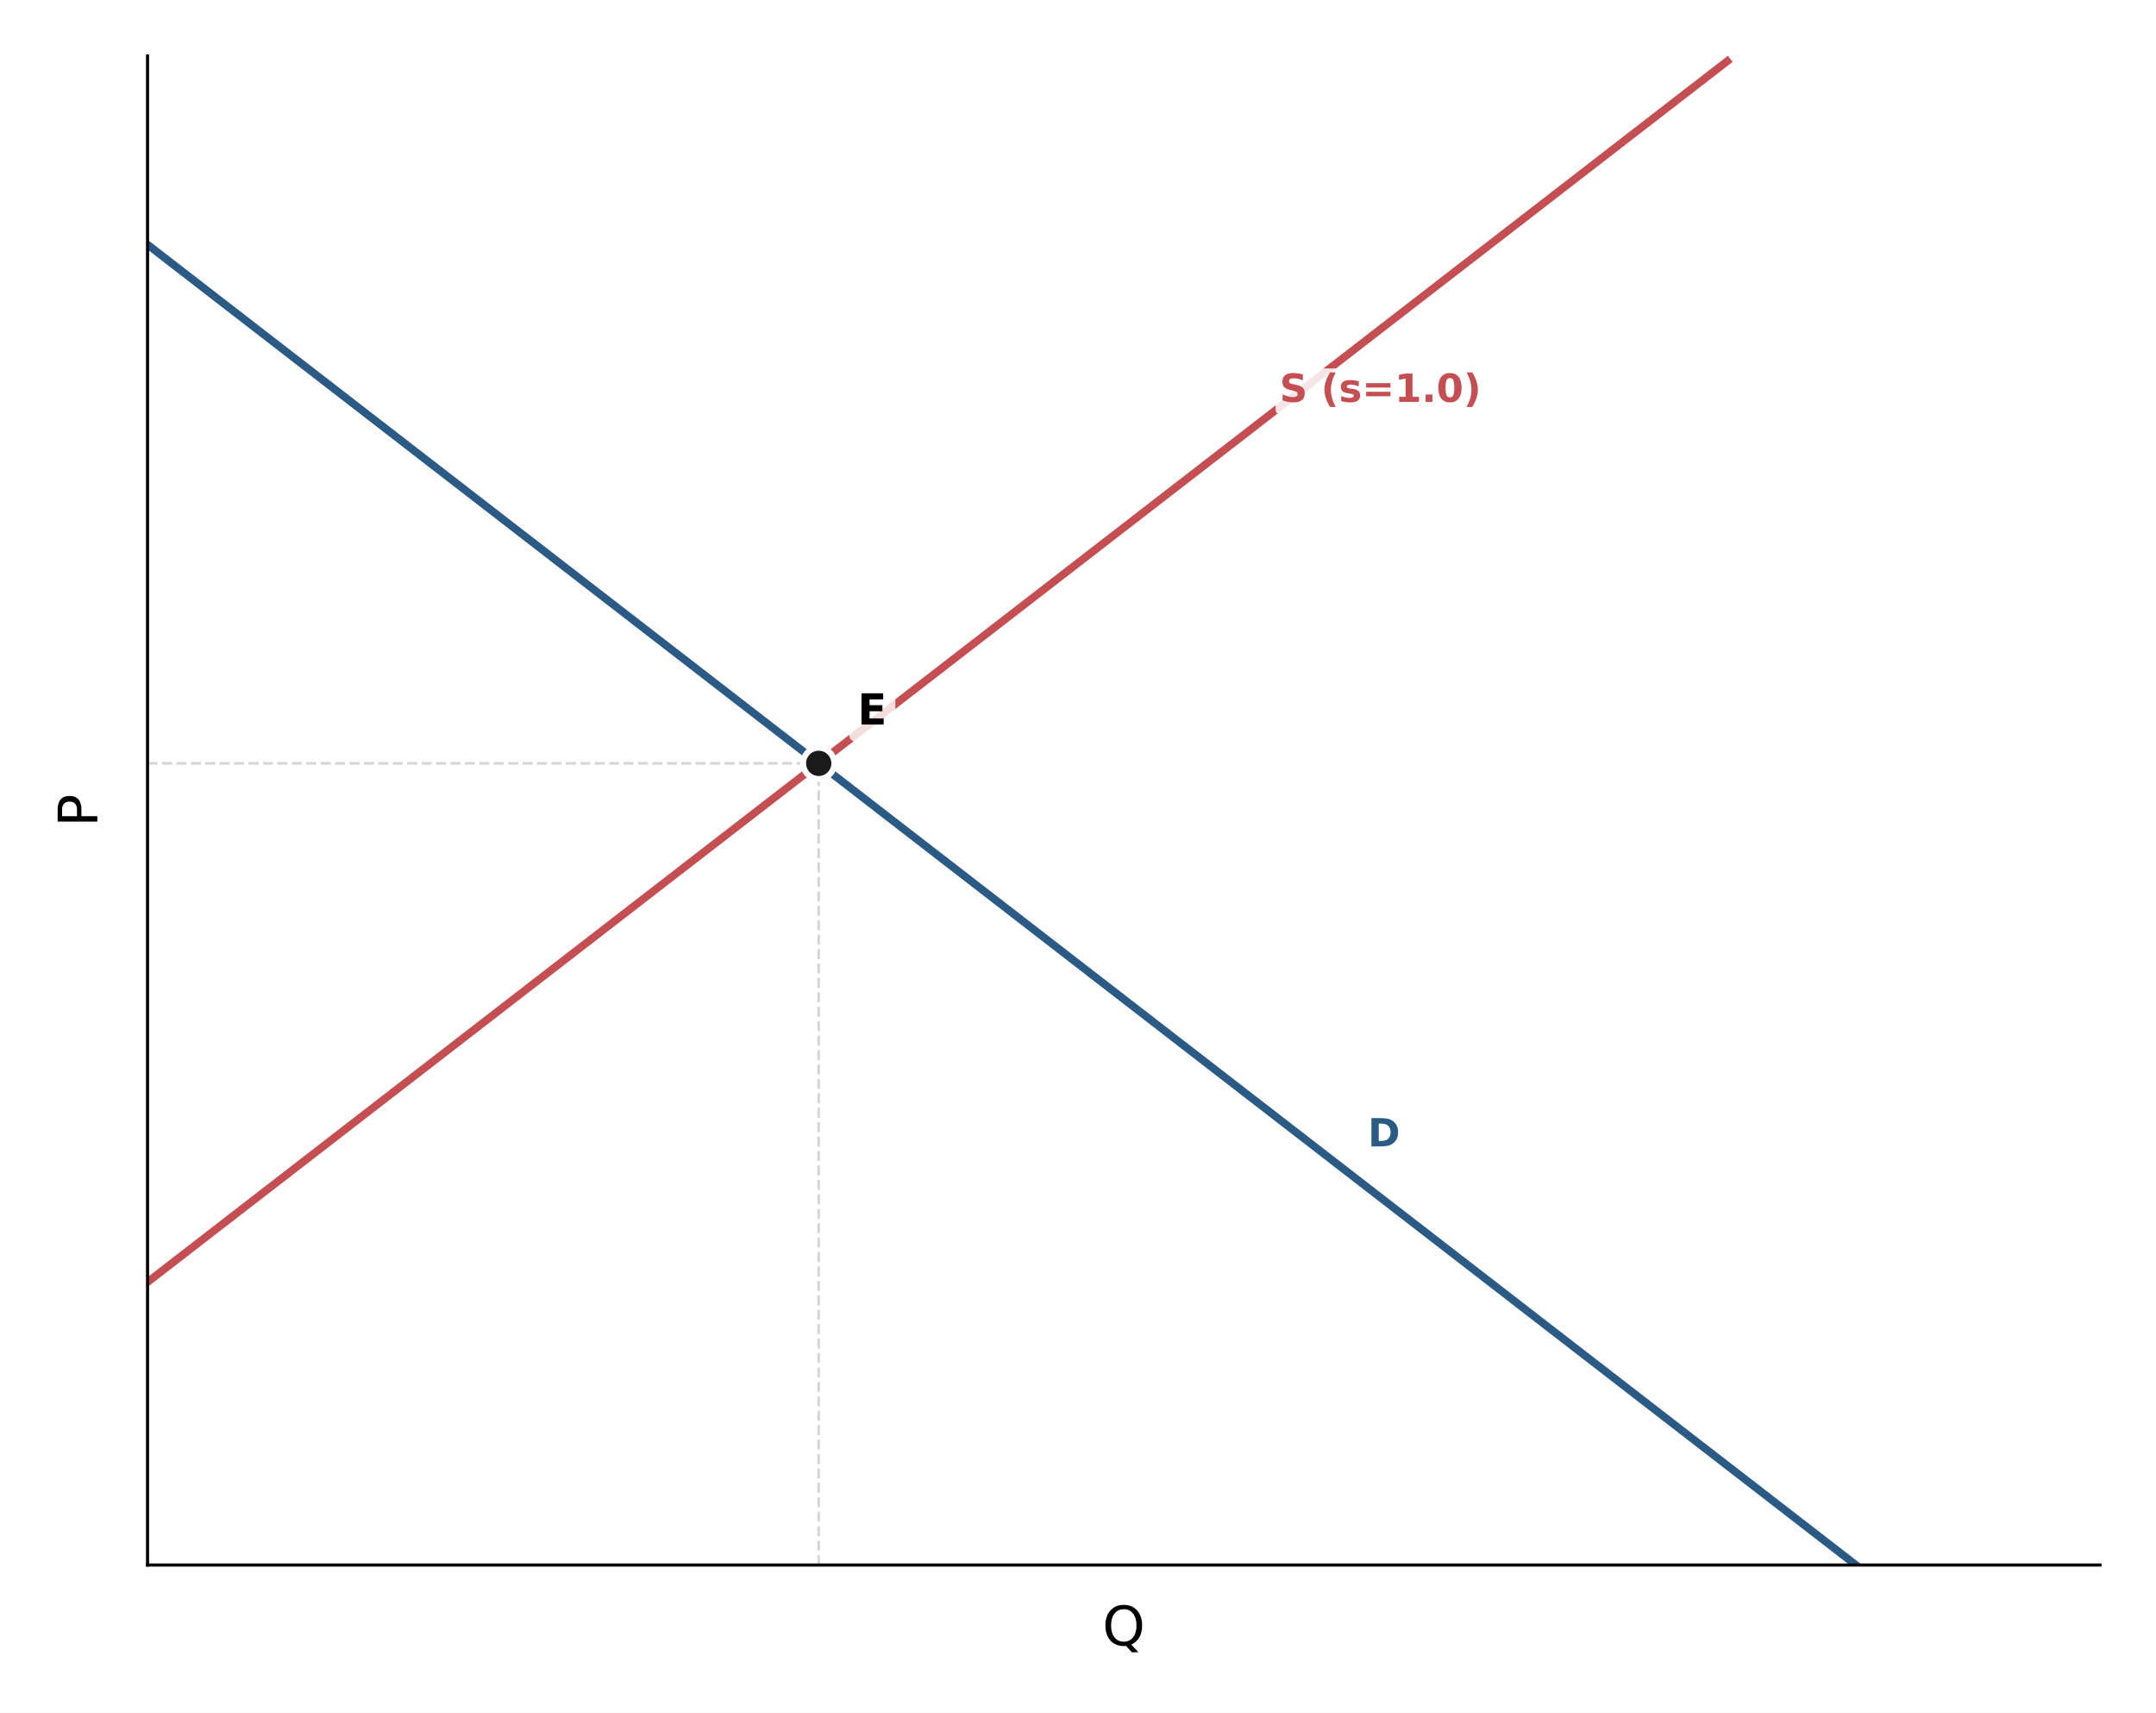
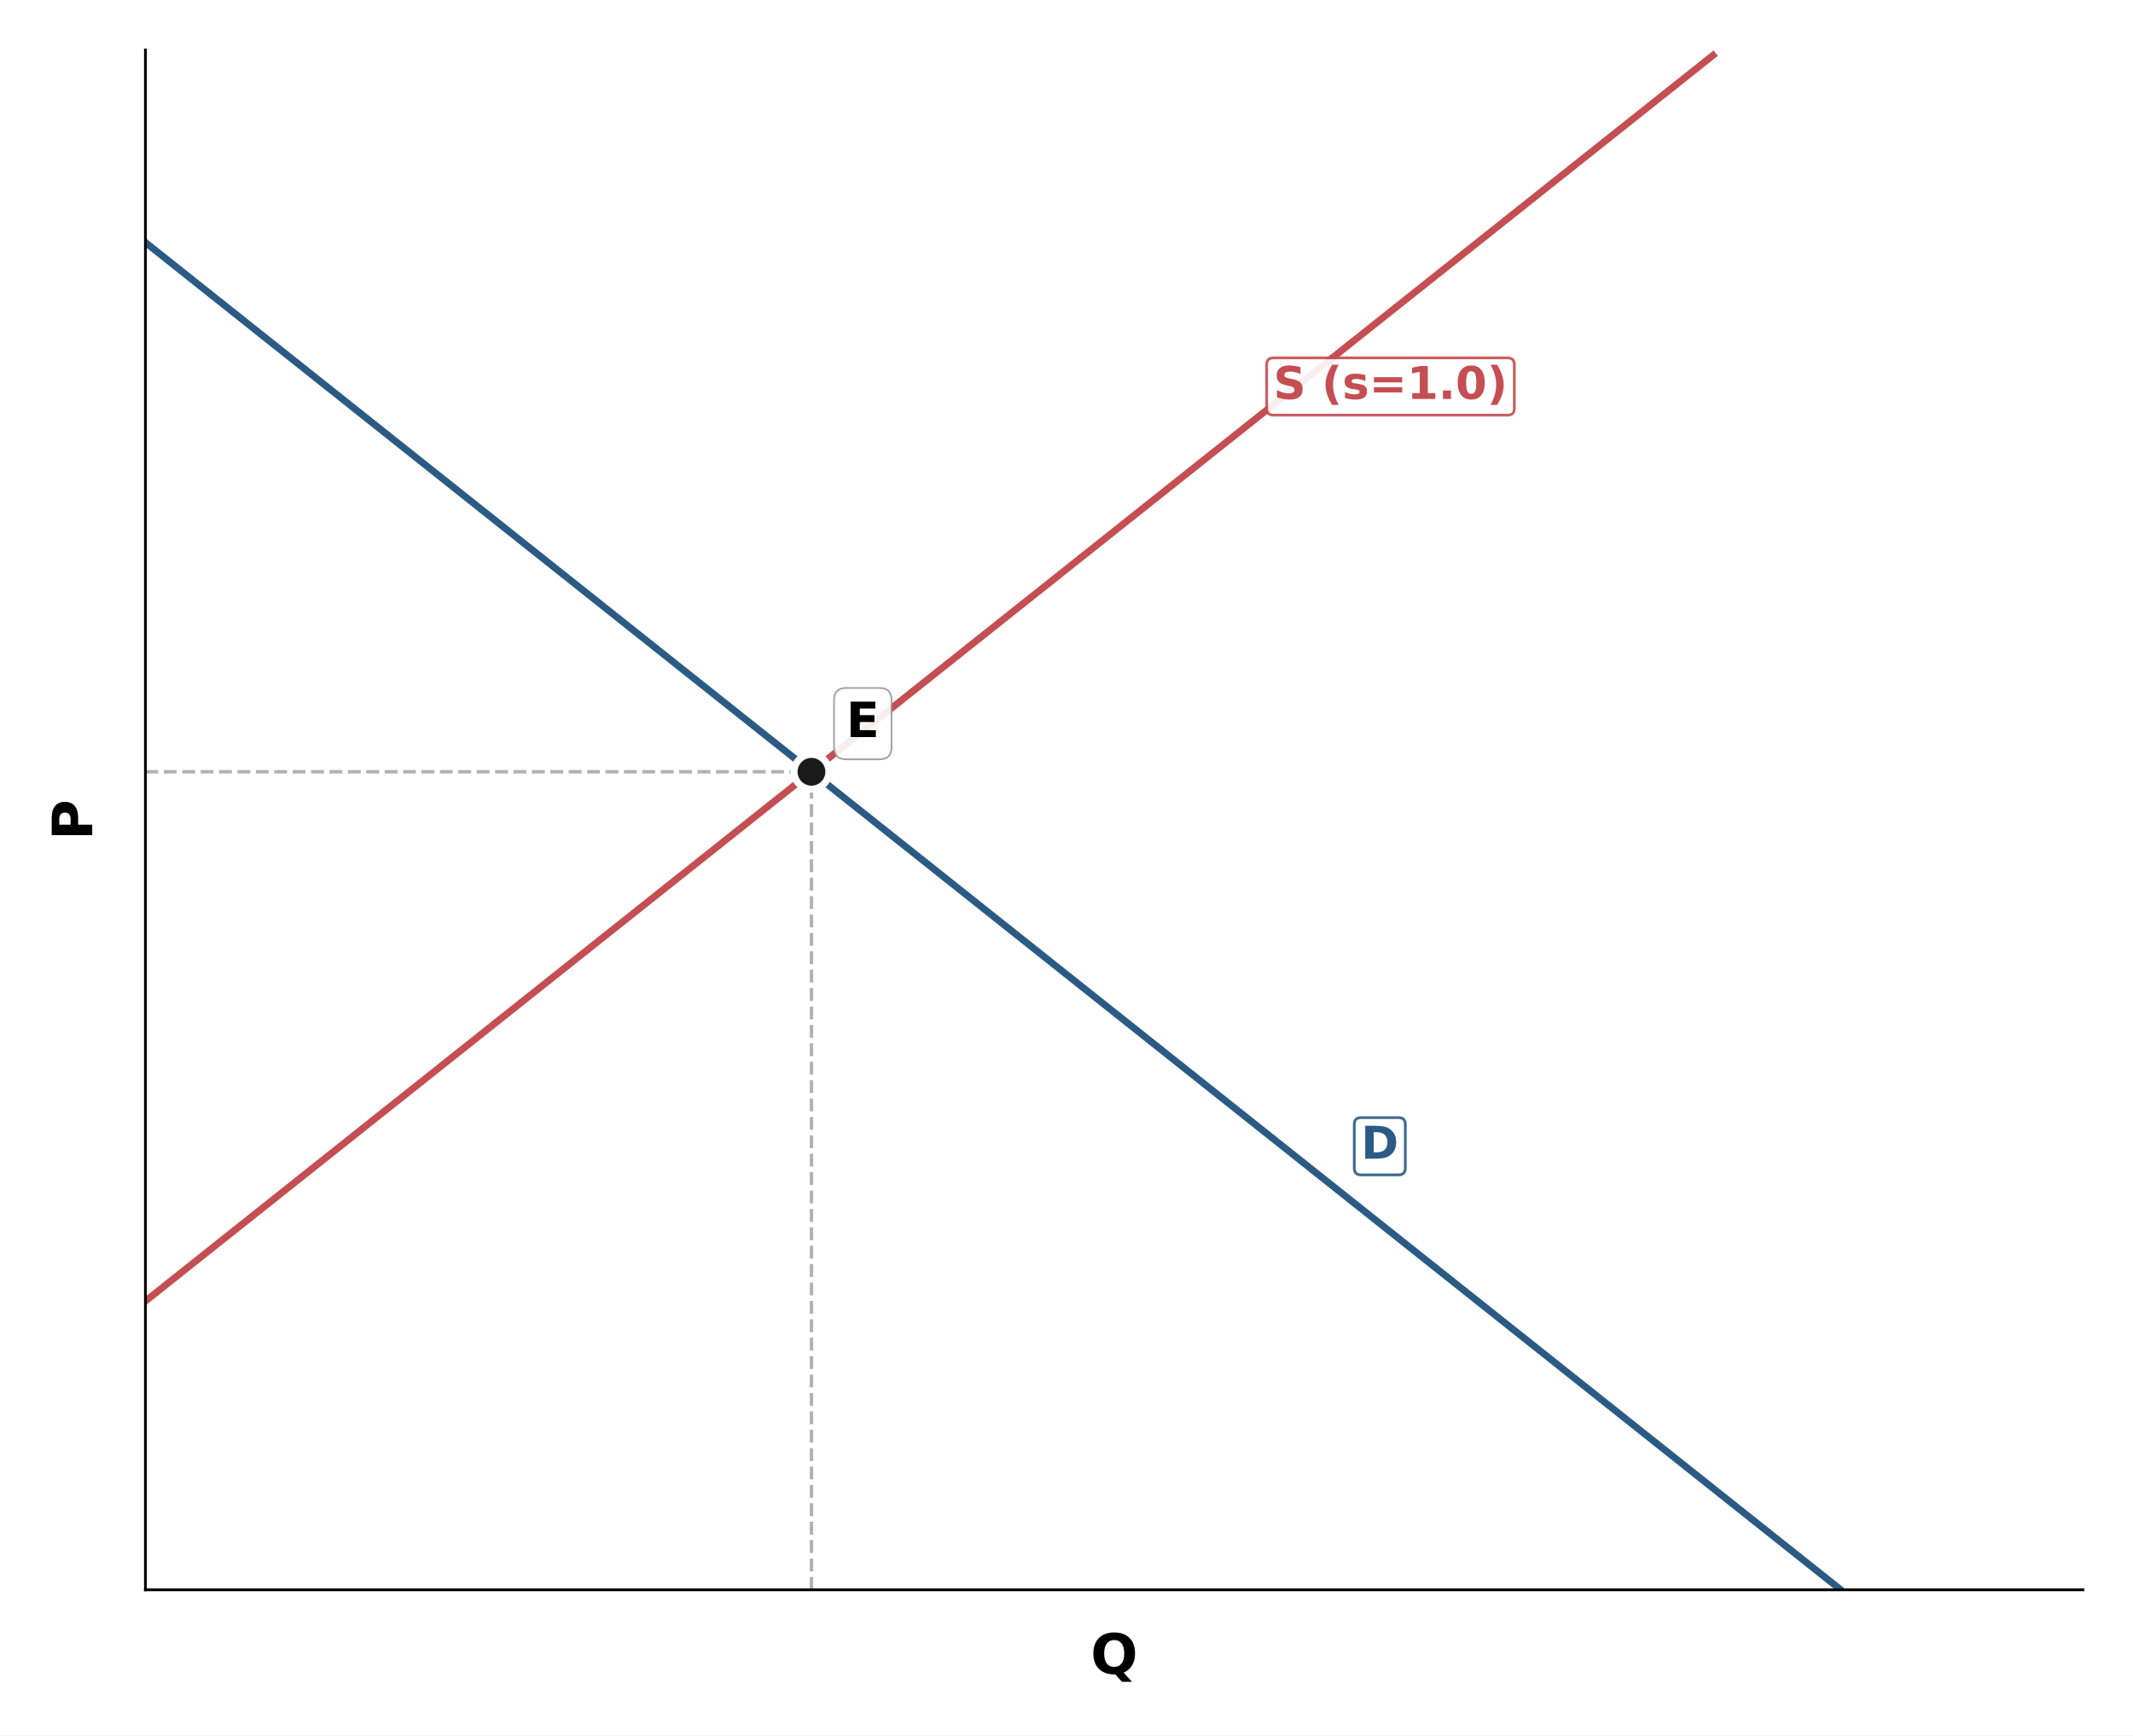
- <svg xmlns="http://www.w3.org/2000/svg" xmlns:xlink="http://www.w3.org/1999/xlink" width="554.549pt" height="440.429pt" viewBox="0 0 554.549 440.429" version="1.1">
+ <svg xmlns="http://www.w3.org/2000/svg" xmlns:xlink="http://www.w3.org/1999/xlink" width="614.285pt" height="499.805pt" viewBox="0 0 614.285 499.805" version="1.1">
  <defs>
    <style type="text/css">*{stroke-linejoin: round; stroke-linecap: butt}</style>
  </defs>
  <g id="figure_1">
    <g id="patch_1">
-       <path d="M 0 440.429  L 554.549 440.429  L 554.549 0  L 0 0  z " style="fill: #ffffff" />
+       <path d="M 0 499.805  L 614.285 499.805  L 614.285 0  L 0 0  z " style="fill: #ffffff" />
    </g>
    <g id="axes_1">
      <g id="patch_2">
-         <path d="M 37.949 402.48  L 540.149 402.48  L 540.149 14.4  L 37.949 14.4  z " style="fill: #ffffff" />
+         <path d="M 41.885 457.92  L 599.885 457.92  L 599.885 14.4  L 41.885 14.4  z " style="fill: #ffffff" />
      </g>
      <g id="line2d_1">
-         <path d="M 210.581 402.48  L 210.581 196.312  " clip-path="url(#p131030f7ea)" style="fill: none; stroke-dasharray: 2.59,1.12; stroke-dashoffset: 0; stroke: #999999; stroke-opacity: 0.4; stroke-width: 0.7" />
+         <path d="M 233.697 457.92  L 233.697 222.3  " clip-path="url(#p9ba13ff38a)" style="fill: none; stroke-dasharray: 3.7,1.6; stroke-dashoffset: 0; stroke: #666666; stroke-opacity: 0.5" />
      </g>
      <g id="line2d_2">
-         <path d="M 37.949 196.312  L 210.581 196.312  " clip-path="url(#p131030f7ea)" style="fill: none; stroke-dasharray: 2.59,1.12; stroke-dashoffset: 0; stroke: #999999; stroke-opacity: 0.4; stroke-width: 0.7" />
+         <path d="M 41.885 222.3  L 233.697 222.3  " clip-path="url(#p9ba13ff38a)" style="fill: none; stroke-dasharray: 3.7,1.6; stroke-dashoffset: 0; stroke: #666666; stroke-opacity: 0.5" />
      </g>
      <g id="matplotlib.axis_1">
        <g id="xtick_1" />
        <g id="xtick_2" />
        <g id="xtick_3" />
        <g id="xtick_4" />
        <g id="xtick_5" />
        <g id="xtick_6" />
        <g id="xtick_7" />
        <g id="xtick_8" />
        <g id="xtick_9" />
        <g id="text_1">
-           <g transform="translate(283.5391 423.1178) scale(0.14 -0.14)">
+           <g transform="translate(314.0838 482.0775) scale(0.16 -0.16)">
            <defs>
-               <path id="DejaVuSans-51" d="M 2522 4238  Q 1834 4238 1429 3725  Q 1025 3213 1025 2328  Q 1025 1447 1429 934  Q 1834 422 2522 422  Q 3209 422 3611 934  Q 4013 1447 4013 2328  Q 4013 3213 3611 3725  Q 3209 4238 2522 4238  z M 3406 84  L 4238 -825  L 3475 -825  L 2784 -78  Q 2681 -84 2626 -87  Q 2572 -91 2522 -91  Q 1538 -91 948 567  Q 359 1225 359 2328  Q 359 3434 948 4092  Q 1538 4750 2522 4750  Q 3503 4750 4090 4092  Q 4678 3434 4678 2328  Q 4678 1516 4351 937  Q 4025 359 3406 84  z " transform="scale(0.015625)" />
+               <path id="DejaVuSans-Bold-51" d="M 2847 -84  L 2753 -84  Q 1600 -84 959 553  Q 319 1191 319 2328  Q 319 3463 958 4106  Q 1597 4750 2719 4750  Q 3853 4750 4486 4112  Q 5119 3475 5119 2328  Q 5119 1541 4783 972  Q 4447 403 3816 116  L 4756 -934  L 3609 -934  L 2847 -84  z M 2719 3878  Q 2169 3878 1866 3472  Q 1563 3066 1563 2328  Q 1563 1578 1859 1179  Q 2156 781 2719 781  Q 3272 781 3575 1187  Q 3878 1594 3878 2328  Q 3878 3066 3575 3472  Q 3272 3878 2719 3878  z " transform="scale(0.015625)" />
            </defs>
-             <use xlink:href="#DejaVuSans-51" />
+             <use xlink:href="#DejaVuSans-Bold-51" />
          </g>
        </g>
      </g>
      <g id="matplotlib.axis_2">
        <g id="ytick_1" />
        <g id="ytick_2" />
        <g id="ytick_3" />
        <g id="ytick_4" />
        <g id="ytick_5" />
        <g id="ytick_6" />
        <g id="ytick_7" />
        <g id="ytick_8" />
        <g id="ytick_9" />
        <g id="text_2">
-           <g transform="translate(25.03781 212.6608) rotate(-90) scale(0.14 -0.14)">
+           <g transform="translate(26.5575 242.0238) rotate(-90) scale(0.16 -0.16)">
            <defs>
-               <path id="DejaVuSans-50" d="M 1259 4147  L 1259 2394  L 2053 2394  Q 2494 2394 2734 2622  Q 2975 2850 2975 3272  Q 2975 3691 2734 3919  Q 2494 4147 2053 4147  L 1259 4147  z M 628 4666  L 2053 4666  Q 2838 4666 3239 4311  Q 3641 3956 3641 3272  Q 3641 2581 3239 2228  Q 2838 1875 2053 1875  L 1259 1875  L 1259 0  L 628 0  L 628 4666  z " transform="scale(0.015625)" />
+               <path id="DejaVuSans-Bold-50" d="M 588 4666  L 2584 4666  Q 3475 4666 3951 4270  Q 4428 3875 4428 3144  Q 4428 2409 3951 2014  Q 3475 1619 2584 1619  L 1791 1619  L 1791 0  L 588 0  L 588 4666  z M 1791 3794  L 1791 2491  L 2456 2491  Q 2806 2491 2997 2661  Q 3188 2831 3188 3144  Q 3188 3456 2997 3625  Q 2806 3794 2456 3794  L 1791 3794  z " transform="scale(0.015625)" />
            </defs>
-             <use xlink:href="#DejaVuSans-50" />
+             <use xlink:href="#DejaVuSans-Bold-50" />
          </g>
        </g>
      </g>
      <g id="line2d_3">
-         <path d="M 37.949 62.91  L 477.059 402.236  L 477.059 402.236  " clip-path="url(#p131030f7ea)" style="fill: none; stroke: #2b5b84; stroke-width: 2; stroke-linecap: square" />
+         <path d="M 41.885 69.84  L 529.784 457.641  L 529.784 457.641  " clip-path="url(#p9ba13ff38a)" style="fill: none; stroke: #2b5b84; stroke-width: 2; stroke-linecap: square" />
      </g>
      <g id="line2d_4">
-         <path d="M 37.949 329.715  L 444.252 15.741  L 444.252 15.741  " clip-path="url(#p131030f7ea)" style="fill: none; stroke: #c44e52; stroke-width: 2; stroke-linecap: square" />
+         <path d="M 41.885 374.76  L 493.332 15.932  L 493.332 15.932  " clip-path="url(#p9ba13ff38a)" style="fill: none; stroke: #c44e52; stroke-width: 2; stroke-linecap: square" />
      </g>
      <g id="patch_3">
-         <path d="M 37.949 402.48  L 37.949 14.4  " style="fill: none; stroke: #000000; stroke-width: 0.8; stroke-linejoin: miter; stroke-linecap: square" />
+         <path d="M 41.885 457.92  L 41.885 14.4  " style="fill: none; stroke: #000000; stroke-width: 0.8; stroke-linejoin: miter; stroke-linecap: square" />
      </g>
      <g id="patch_4">
-         <path d="M 37.949 402.48  L 540.149 402.48  " style="fill: none; stroke: #000000; stroke-width: 0.8; stroke-linejoin: miter; stroke-linecap: square" />
+         <path d="M 41.885 457.92  L 599.885 457.92  " style="fill: none; stroke: #000000; stroke-width: 0.8; stroke-linejoin: miter; stroke-linecap: square" />
      </g>
      <g id="text_3">
        <g id="patch_5">
-           <path d="M 351.831 297.908  L 360.132 297.908  Q 361.132 297.908 361.132 296.908  L 361.132 287.23  Q 361.132 286.23 360.132 286.23  L 351.831 286.23  Q 350.831 286.23 350.831 287.23  L 350.831 296.908  Q 350.831 297.908 351.831 297.908  z " style="fill: #ffffff; opacity: 0.85" />
+           <path d="M 391.975 338.4  L 402.767 338.4  Q 404.717 338.4 404.717 336.45  L 404.717 323.869  Q 404.717 321.919 402.767 321.919  L 391.975 321.919  Q 390.025 321.919 390.025 323.869  L 390.025 336.45  Q 390.025 338.4 391.975 338.4  z " style="fill: #ffffff; opacity: 0.9; stroke: #2b5b84; stroke-width: 0.8; stroke-linejoin: miter" />
        </g>
-         <g style="fill: #2b5b84" transform="translate(351.8308 294.8284) scale(0.1 -0.1)">
+         <g style="fill: #2b5b84" transform="translate(391.9755 333.7467) scale(0.13 -0.13)">
          <defs>
            <path id="DejaVuSans-Bold-44" d="M 1791 3756  L 1791 909  L 2222 909  Q 2959 909 3348 1275  Q 3738 1641 3738 2338  Q 3738 3031 3350 3393  Q 2963 3756 2222 3756  L 1791 3756  z M 588 4666  L 1856 4666  Q 2919 4666 3439 4514  Q 3959 4363 4331 4000  Q 4659 3684 4818 3271  Q 4978 2859 4978 2338  Q 4978 1809 4818 1395  Q 4659 981 4331 666  Q 3956 303 3431 151  Q 2906 0 1856 0  L 588 0  L 588 4666  z " transform="scale(0.015625)" />
          </defs>
          <use xlink:href="#DejaVuSans-Bold-44" />
        </g>
      </g>
      <g id="text_4">
        <g id="patch_6">
-           <path d="M 329.118 106.428  L 380.987 106.428  Q 381.987 106.428 381.987 105.428  L 381.987 95.75  Q 381.987 94.75 380.987 94.75  L 329.118 94.75  Q 328.118 94.75 328.118 95.75  L 328.118 105.428  Q 328.118 106.428 329.118 106.428  z " style="fill: #ffffff; opacity: 0.85" />
+           <path d="M 366.739 119.566  L 434.169 119.566  Q 436.119 119.566 436.119 117.616  L 436.119 105.034  Q 436.119 103.084 434.169 103.084  L 366.739 103.084  Q 364.789 103.084 364.789 105.034  L 364.789 117.616  Q 364.789 119.566 366.739 119.566  z " style="fill: #ffffff; opacity: 0.9; stroke: #c44e52; stroke-width: 0.8; stroke-linejoin: miter" />
        </g>
-         <g style="fill: #c44e52" transform="translate(329.1182 103.348) scale(0.1 -0.1)">
+         <g style="fill: #c44e52" transform="translate(366.7393 114.912) scale(0.13 -0.13)">
          <defs>
            <path id="DejaVuSans-Bold-53" d="M 3834 4519  L 3834 3531  Q 3450 3703 3084 3790  Q 2719 3878 2394 3878  Q 1963 3878 1756 3759  Q 1550 3641 1550 3391  Q 1550 3203 1689 3098  Q 1828 2994 2194 2919  L 2706 2816  Q 3484 2659 3812 2340  Q 4141 2022 4141 1434  Q 4141 663 3683 286  Q 3225 -91 2284 -91  Q 1841 -91 1394 -6  Q 947 78 500 244  L 500 1259  Q 947 1022 1364 901  Q 1781 781 2169 781  Q 2563 781 2772 912  Q 2981 1044 2981 1288  Q 2981 1506 2839 1625  Q 2697 1744 2272 1838  L 1806 1941  Q 1106 2091 782 2419  Q 459 2747 459 3303  Q 459 4000 909 4375  Q 1359 4750 2203 4750  Q 2588 4750 2994 4692  Q 3400 4634 3834 4519  z " transform="scale(0.015625)" />
            <path id="DejaVuSans-Bold-20" transform="scale(0.015625)" />
            <path id="DejaVuSans-Bold-28" d="M 2413 -844  L 1484 -844  Q 1006 -72 778 623  Q 550 1319 550 2003  Q 550 2688 779 3389  Q 1009 4091 1484 4856  L 2413 4856  Q 2013 4116 1813 3408  Q 1613 2700 1613 2009  Q 1613 1319 1811 609  Q 2009 -100 2413 -844  z " transform="scale(0.015625)" />
            <path id="DejaVuSans-Bold-73" d="M 3272 3391  L 3272 2541  Q 2913 2691 2578 2766  Q 2244 2841 1947 2841  Q 1628 2841 1473 2761  Q 1319 2681 1319 2516  Q 1319 2381 1436 2309  Q 1553 2238 1856 2203  L 2053 2175  Q 2913 2066 3209 1816  Q 3506 1566 3506 1031  Q 3506 472 3093 190  Q 2681 -91 1863 -91  Q 1516 -91 1145 -36  Q 775 19 384 128  L 384 978  Q 719 816 1070 734  Q 1422 653 1784 653  Q 2113 653 2278 743  Q 2444 834 2444 1013  Q 2444 1163 2330 1236  Q 2216 1309 1875 1350  L 1678 1375  Q 931 1469 631 1722  Q 331 1975 331 2491  Q 331 3047 712 3315  Q 1094 3584 1881 3584  Q 2191 3584 2531 3537  Q 2872 3491 3272 3391  z " transform="scale(0.015625)" />
            <path id="DejaVuSans-Bold-3d" d="M 678 3084  L 4684 3084  L 4684 2350  L 678 2350  L 678 3084  z M 678 1663  L 4684 1663  L 4684 922  L 678 922  L 678 1663  z " transform="scale(0.015625)" />
            <path id="DejaVuSans-Bold-31" d="M 750 831  L 1813 831  L 1813 3847  L 722 3622  L 722 4441  L 1806 4666  L 2950 4666  L 2950 831  L 4013 831  L 4013 0  L 750 0  L 750 831  z " transform="scale(0.015625)" />
            <path id="DejaVuSans-Bold-2e" d="M 653 1209  L 1778 1209  L 1778 0  L 653 0  L 653 1209  z " transform="scale(0.015625)" />
            <path id="DejaVuSans-Bold-30" d="M 2944 2338  Q 2944 3213 2780 3570  Q 2616 3928 2228 3928  Q 1841 3928 1675 3570  Q 1509 3213 1509 2338  Q 1509 1453 1675 1090  Q 1841 728 2228 728  Q 2613 728 2778 1090  Q 2944 1453 2944 2338  z M 4147 2328  Q 4147 1169 3647 539  Q 3147 -91 2228 -91  Q 1306 -91 806 539  Q 306 1169 306 2328  Q 306 3491 806 4120  Q 1306 4750 2228 4750  Q 3147 4750 3647 4120  Q 4147 3491 4147 2328  z " transform="scale(0.015625)" />
            <path id="DejaVuSans-Bold-29" d="M 513 -844  Q 913 -100 1113 609  Q 1313 1319 1313 2009  Q 1313 2700 1113 3408  Q 913 4116 513 4856  L 1441 4856  Q 1916 4091 2145 3389  Q 2375 2688 2375 2003  Q 2375 1319 2147 623  Q 1919 -72 1441 -844  L 513 -844  z " transform="scale(0.015625)" />
          </defs>
          <use xlink:href="#DejaVuSans-Bold-53" />
          <use xlink:href="#DejaVuSans-Bold-20" x="72.021" />
          <use xlink:href="#DejaVuSans-Bold-28" x="106.836" />
          <use xlink:href="#DejaVuSans-Bold-73" x="152.539" />
          <use xlink:href="#DejaVuSans-Bold-3d" x="212.061" />
          <use xlink:href="#DejaVuSans-Bold-31" x="295.85" />
          <use xlink:href="#DejaVuSans-Bold-2e" x="365.43" />
          <use xlink:href="#DejaVuSans-Bold-30" x="403.418" />
          <use xlink:href="#DejaVuSans-Bold-29" x="472.998" />
        </g>
      </g>
      <g id="text_5">
        <g id="patch_7">
-           <path d="M 220.581 190.8  L 228.095 190.8  Q 230.295 190.8 230.295 188.6  L 230.295 177.954  Q 230.295 175.754 228.095 175.754  L 220.581 175.754  Q 218.381 175.754 218.381 177.954  L 218.381 188.6  Q 218.381 190.8 220.581 190.8  z " style="fill: #ffffff; opacity: 0.8" />
+           <path d="M 243.697 218.712  L 253.261 218.712  Q 256.761 218.712 256.761 215.212  L 256.761 201.662  Q 256.761 198.162 253.261 198.162  L 243.697 198.162  Q 240.197 198.162 240.197 201.662  L 240.197 215.212  Q 240.197 218.712 243.697 218.712  z " style="fill: #ffffff; opacity: 0.9; stroke: #999999; stroke-width: 0.5; stroke-linejoin: miter" />
        </g>
-         <g transform="translate(220.5806 186.3125) scale(0.11 -0.11)">
+         <g transform="translate(243.6975 212.3) scale(0.14 -0.14)">
          <defs>
            <path id="DejaVuSans-Bold-45" d="M 588 4666  L 3834 4666  L 3834 3756  L 1791 3756  L 1791 2888  L 3713 2888  L 3713 1978  L 1791 1978  L 1791 909  L 3903 909  L 3903 0  L 588 0  L 588 4666  z " transform="scale(0.015625)" />
          </defs>
          <use xlink:href="#DejaVuSans-Bold-45" />
        </g>
      </g>
      <g id="line2d_5">
        <defs>
-           <path id="m6a4b66d57e" d="M 0 4  C 1.061 4 2.078 3.579 2.828 2.828  C 3.579 2.078 4 1.061 4 0  C 4 -1.061 3.579 -2.078 2.828 -2.828  C 2.078 -3.579 1.061 -4 0 -4  C -1.061 -4 -2.078 -3.579 -2.828 -2.828  C -3.579 -2.078 -4 -1.061 -4 0  C -4 1.061 -3.579 2.078 -2.828 2.828  C -2.078 3.579 -1.061 4 0 4  z " style="stroke: #ffffff; stroke-width: 1.5" />
+           <path id="mdd5f5a1632" d="M 0 5  C 1.326 5 2.598 4.473 3.536 3.536  C 4.473 2.598 5 1.326 5 0  C 5 -1.326 4.473 -2.598 3.536 -3.536  C 2.598 -4.473 1.326 -5 0 -5  C -1.326 -5 -2.598 -4.473 -3.536 -3.536  C -4.473 -2.598 -5 -1.326 -5 0  C -5 1.326 -4.473 2.598 -3.536 3.536  C -2.598 4.473 -1.326 5 0 5  z " style="stroke: #ffffff; stroke-width: 2" />
        </defs>
-         <g clip-path="url(#p131030f7ea)">
-           <use xlink:href="#m6a4b66d57e" x="210.581" y="196.312" style="fill: #1a1a1a; stroke: #ffffff; stroke-width: 1.5" />
+         <g clip-path="url(#p9ba13ff38a)">
+           <use xlink:href="#mdd5f5a1632" x="233.697" y="222.3" style="fill: #1a1a1a; stroke: #ffffff; stroke-width: 2" />
        </g>
      </g>
    </g>
  </g>
  <defs>
-     <clipPath id="p131030f7ea">
-       <rect x="37.949" y="14.4" width="502.2" height="388.08" />
+     <clipPath id="p9ba13ff38a">
+       <rect x="41.885" y="14.4" width="558" height="443.52" />
    </clipPath>
  </defs>
</svg>
